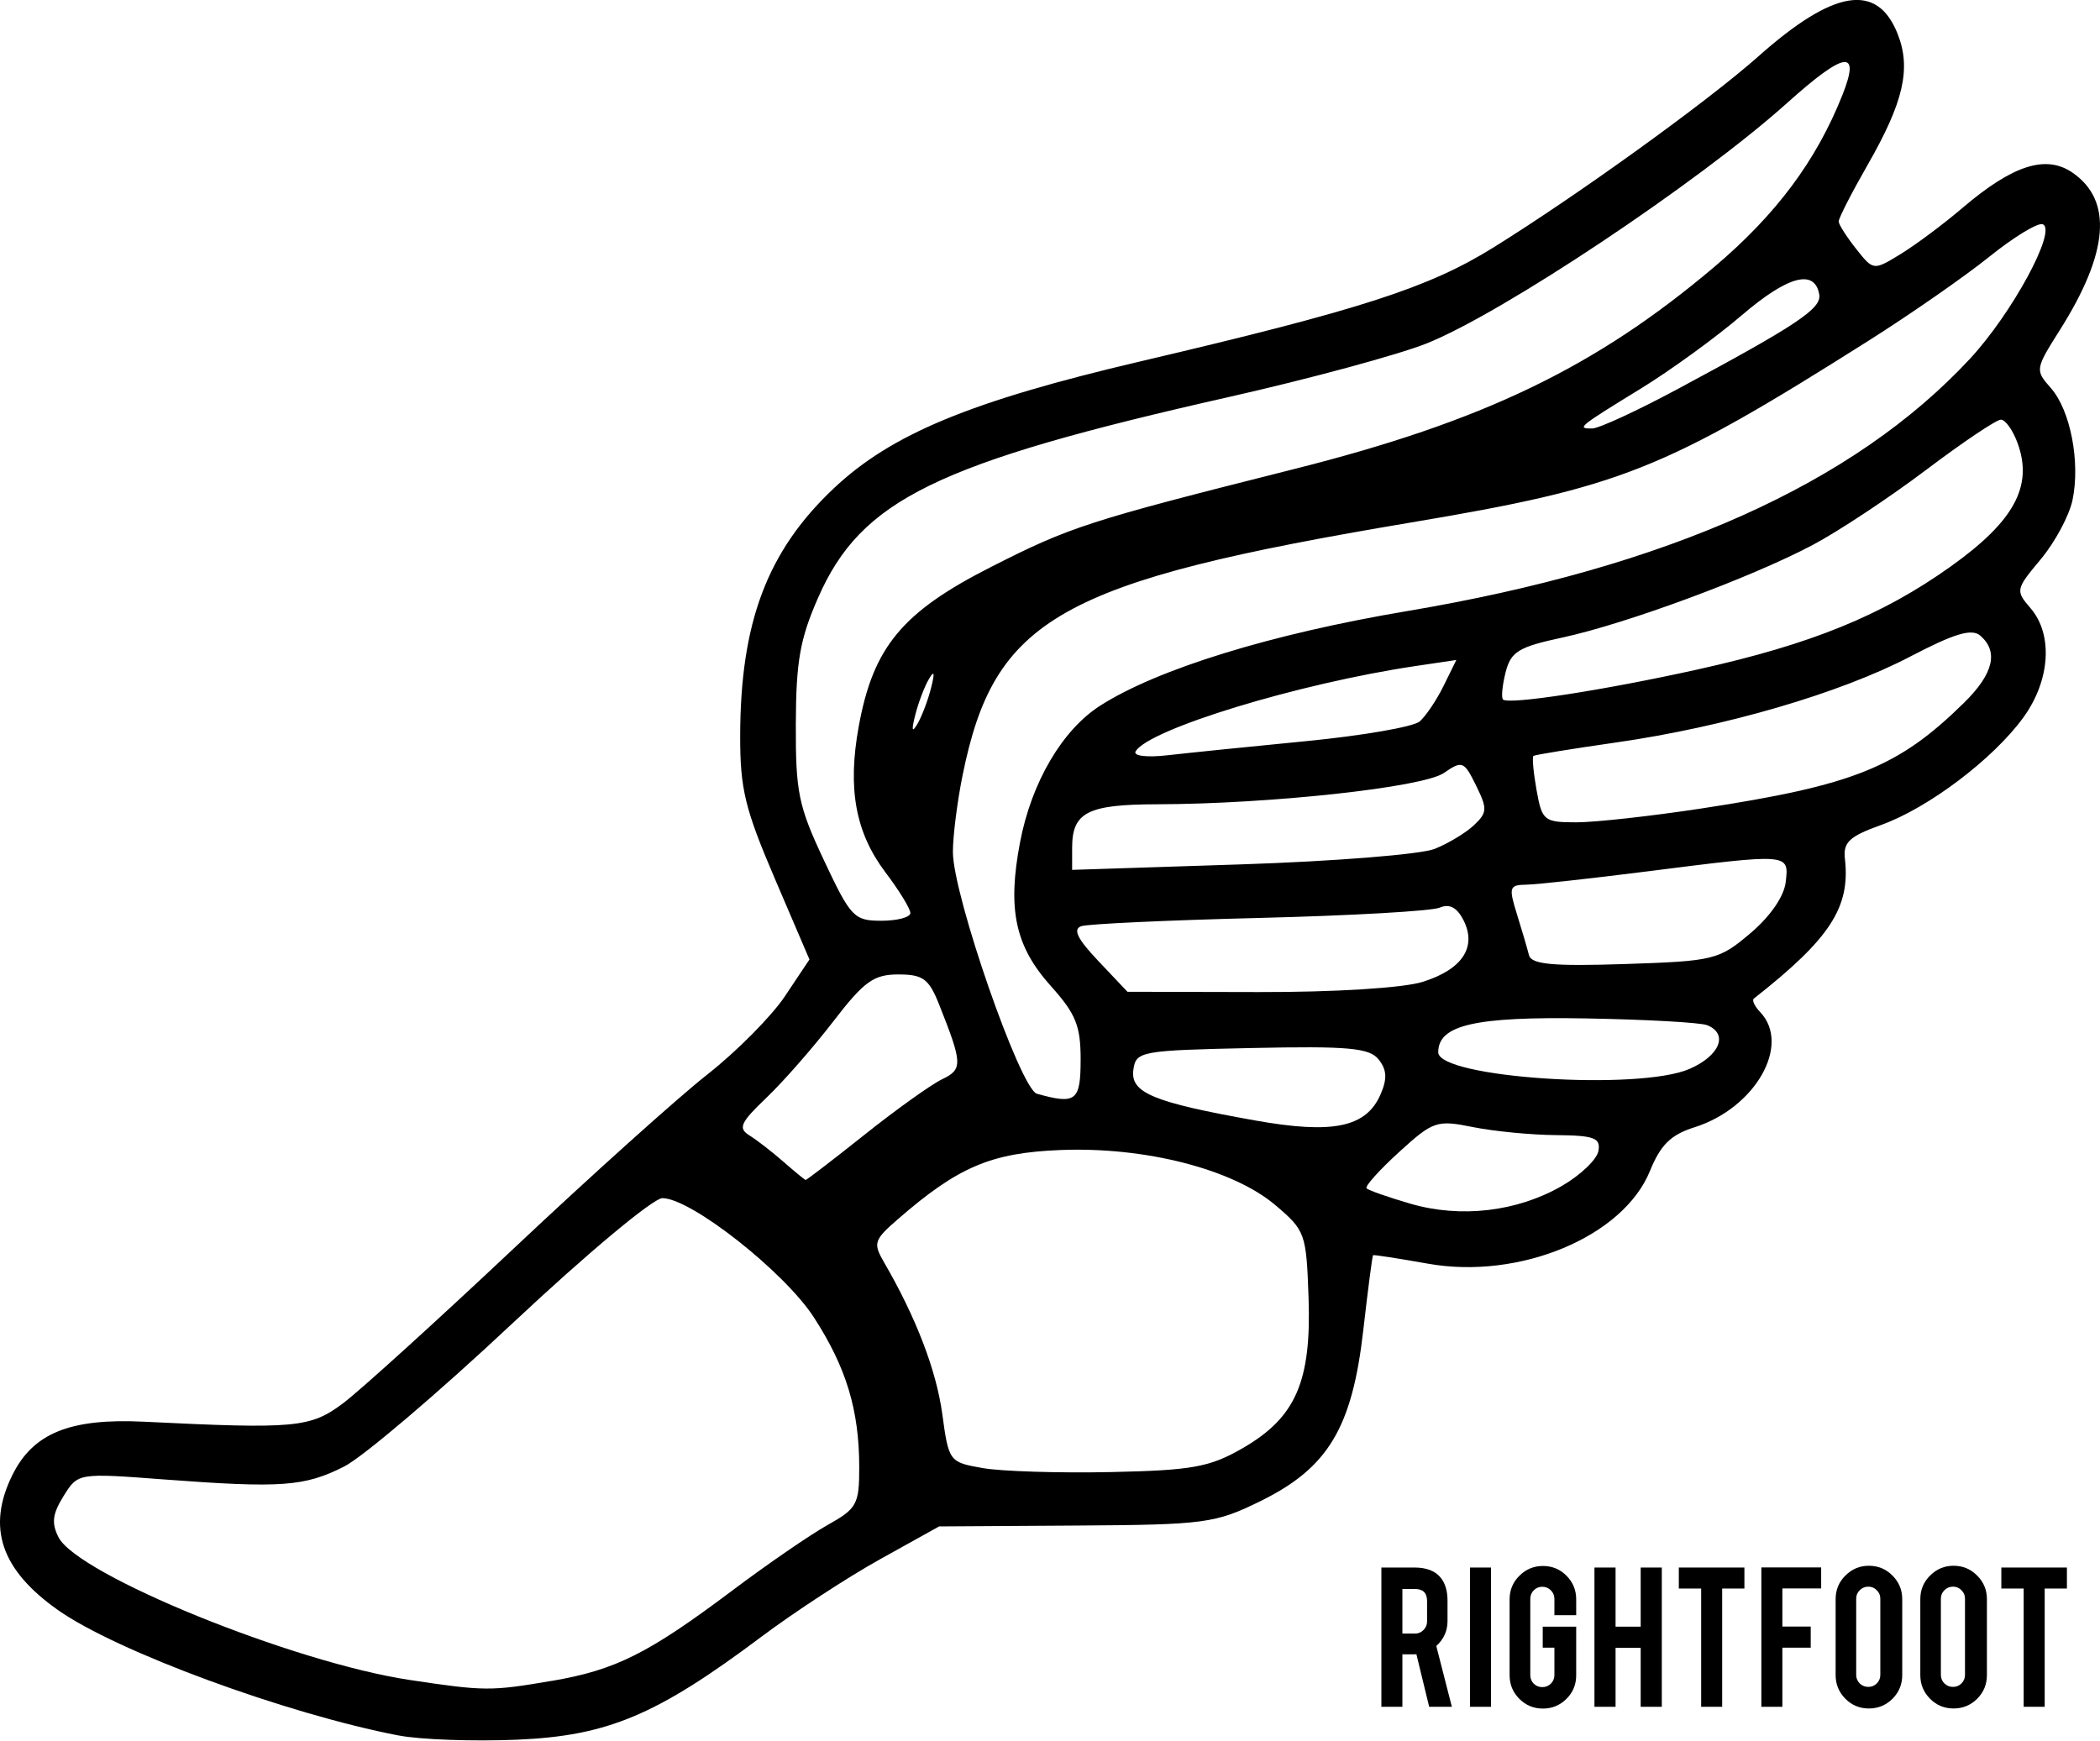
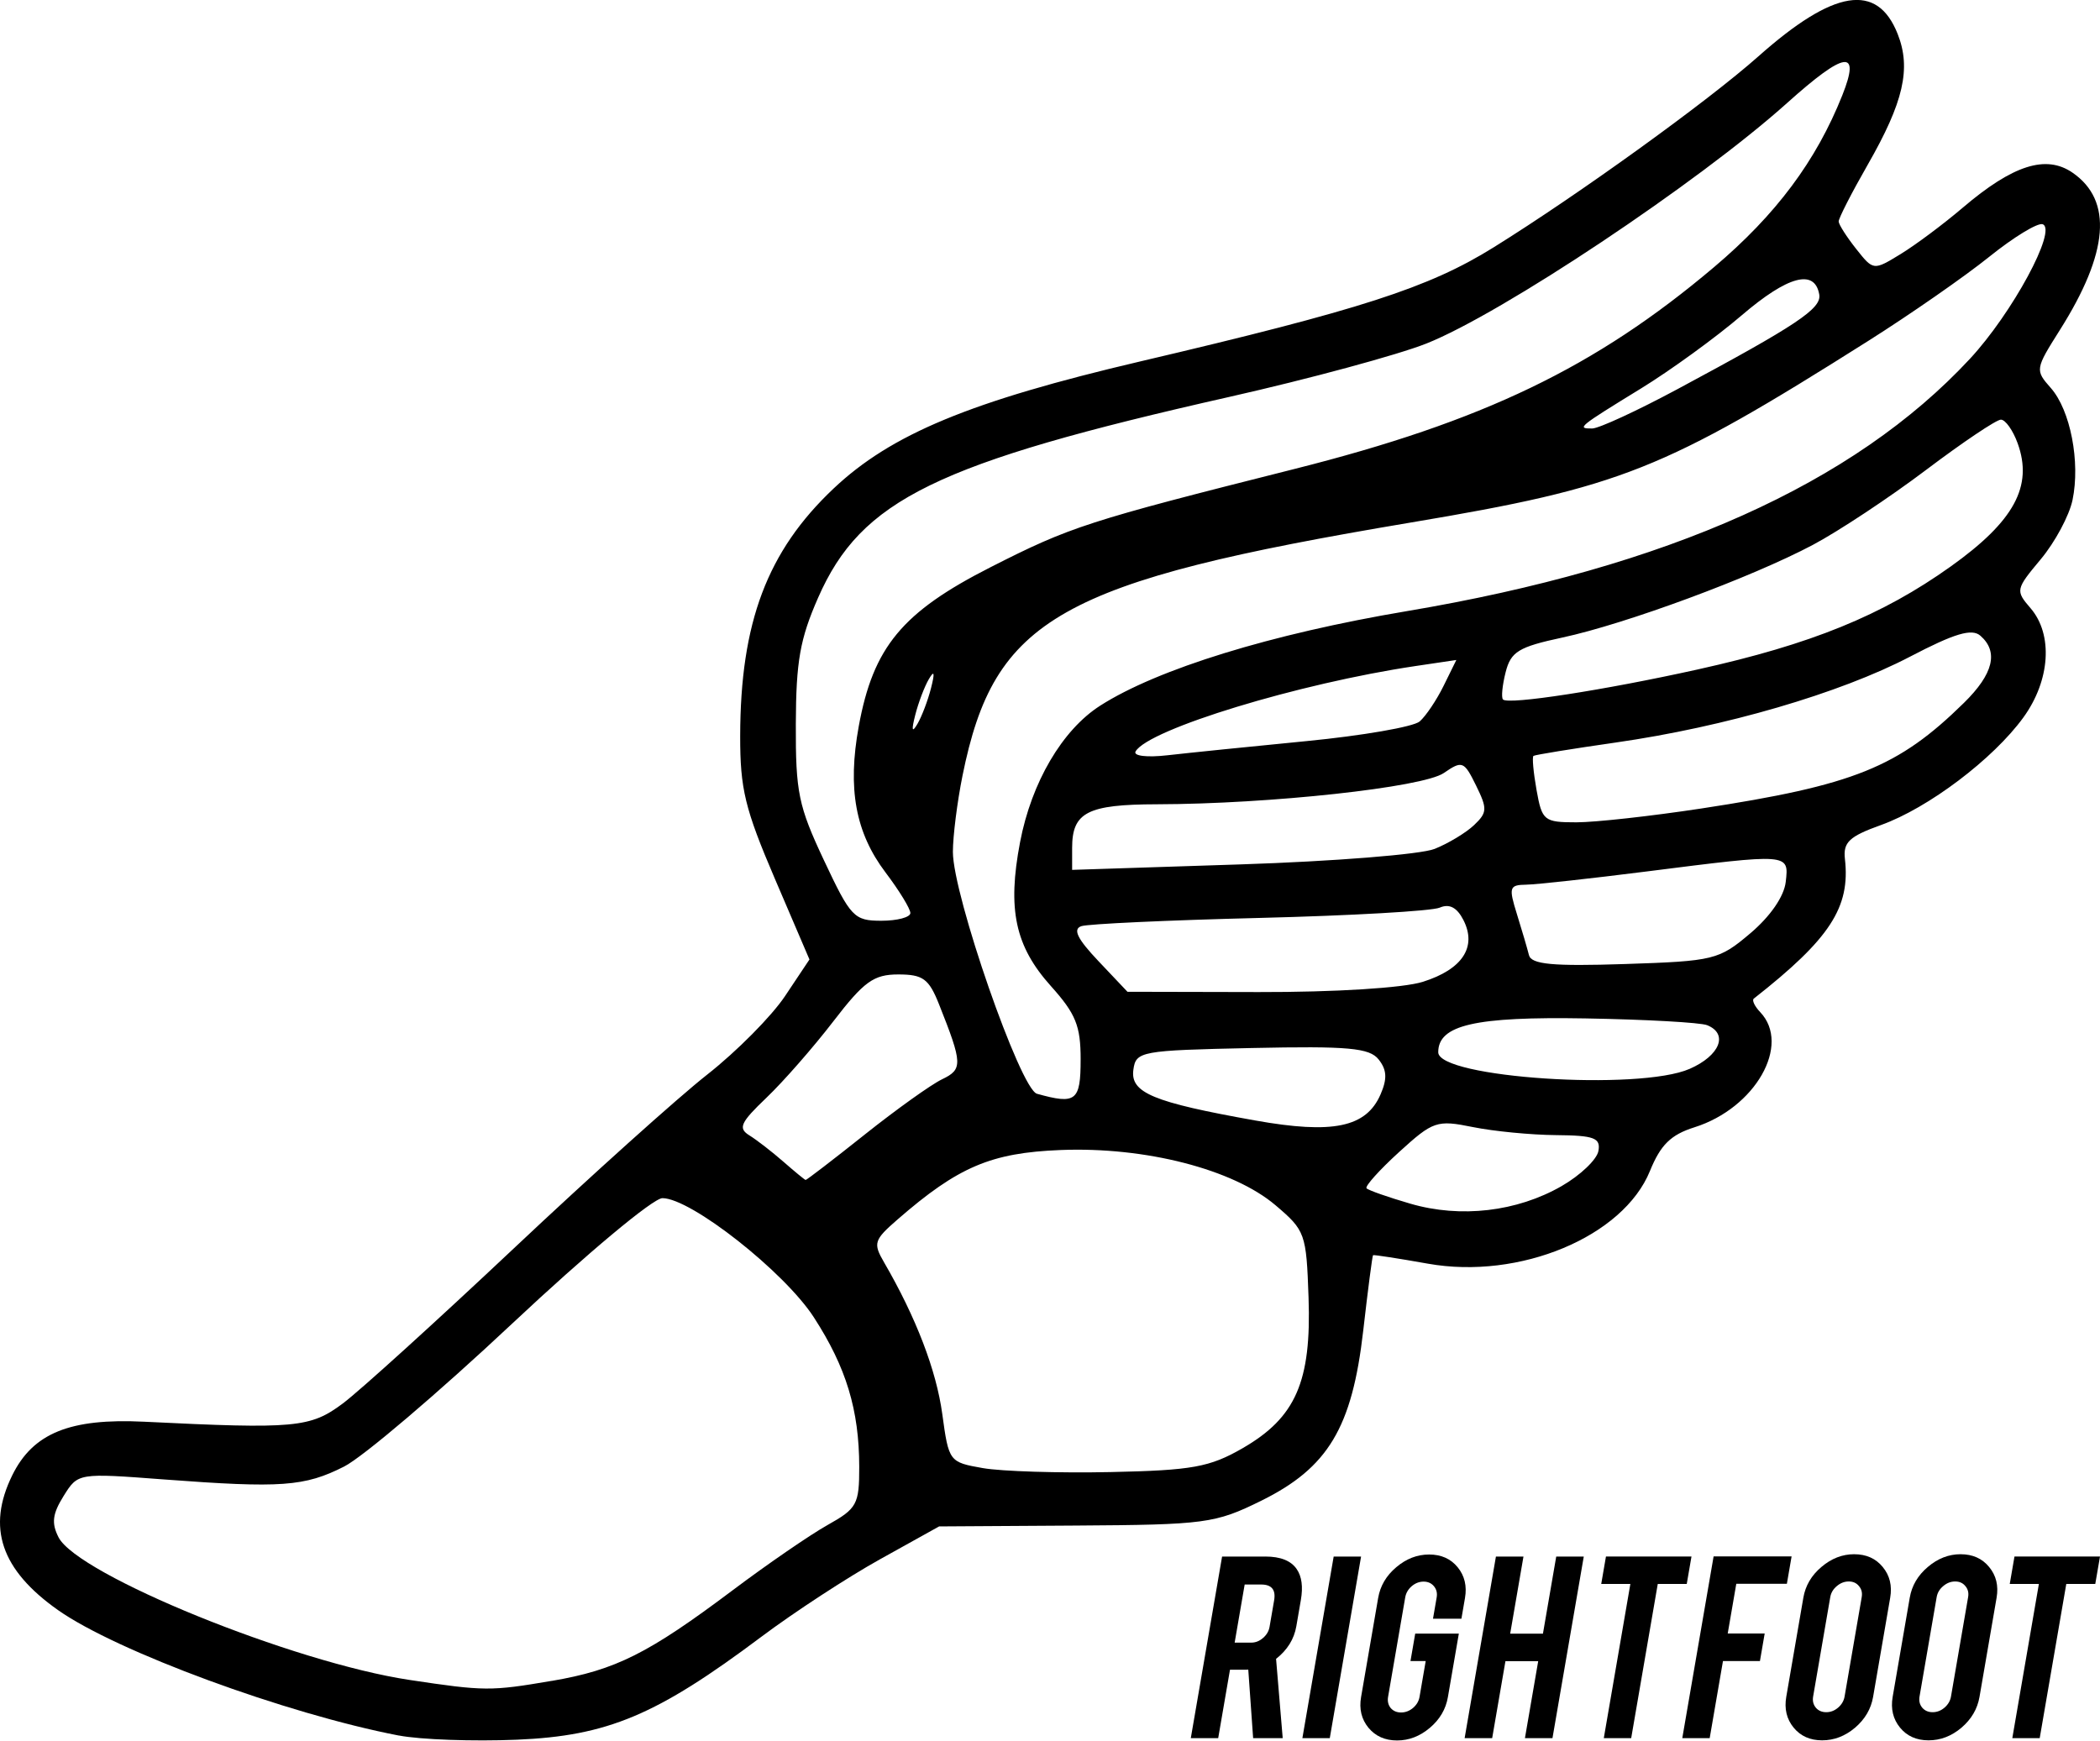
<svg xmlns="http://www.w3.org/2000/svg" id="svg3846" viewBox="0 0 247.87 205.47" version="1.1" width="100%" height="100%">
  <defs id="defs3035" />
-   <g style="font-size:18.474px;font-style:normal;font-variant:normal;font-weight:normal;font-stretch:normal;text-align:start;line-height:125%;letter-spacing:0px;word-spacing:0px;text-anchor:start;fill:#000000;fill-opacity:1;stroke:none;font-family:Code Bold;-inkscape-font-specification:Code Bold" id="svg-text" transform="translate(2.499999,3.5)">
-     <path d="m 164.459,181.555 c 1.382,2e-5 2.397,0.381 3.044,1.142 0.569,0.665 0.853,1.592 0.853,2.782 l 0,2.388 c 0,1.163 -0.442,2.147 -1.325,2.952 l 1.837,7.177 -2.677,0 -1.509,-6.206 c -0.07,0.009 -0.144,0.013 -0.223,0.013 l -1.43,0 0,6.193 -2.48,0 0,-16.44 3.91,0 m 1.483,3.962 c -1e-5,-0.953 -0.472,-1.43 -1.417,-1.43 l -1.496,0 0,5.261 1.496,0 c 0.394,10e-6 0.726,-0.14 0.997,-0.42 0.28,-0.28 0.42,-0.617 0.42,-1.01 l 0,-2.401" style="font-weight:bold;fill:#000000;stroke:none;font-family:Bebas;-inkscape-font-specification:Bebas Bold" id="path3867" />
+   <g style="font-size:18.474px;font-style:normal;font-variant:normal;font-weight:normal;font-stretch:normal;text-align:start;line-height:125%;letter-spacing:0px;word-spacing:0px;text-anchor:start;fill:#000000;fill-opacity:1;stroke:none;font-family:Code Bold;-inkscape-font-specification:Code Bold" id="svg-text" transform="matrix(1.304027,0,-0.2246832,1.304027,-24.79333,-52.99566)">
+     <path d="m 164.822,181.555 c 1.382,2e-5 2.397,0.381 3.044,1.142 0.569,0.665 0.853,1.592 0.853,2.782 l 0,2.388 c 0,1.163 -0.442,2.147 -1.325,2.952 l 1.837,7.177 -2.677,0 -1.509,-6.206 c -0.07,0.009 -0.144,0.013 -0.223,0.013 l -1.43,0 0,6.193 -2.48,0 0,-16.44 3.91,0 m 1.483,3.962 c -1e-5,-0.953 -0.472,-1.43 -1.417,-1.43 l -1.496,0 0,5.261 1.496,0 c 0.394,10e-6 0.726,-0.14 0.997,-0.42 0.28,-0.28 0.42,-0.617 0.42,-1.01 l 0,-2.401" style="font-weight:bold;fill:#000000;stroke:none;font-family:Bebas;-inkscape-font-specification:Bebas Bold" id="path3867" />
    <path d="m 173.492,197.996 -2.48,0 0,-16.44 2.48,0 0,16.44" style="font-weight:bold;fill:#000000;stroke:none;font-family:Bebas;-inkscape-font-specification:Bebas Bold" id="path3869" />
    <path d="m 179.621,198.206 c -1.093,0 -2.025,-0.385 -2.795,-1.155 -0.761,-0.77 -1.142,-1.693 -1.142,-2.768 l 0,-8.975 c 0,-1.093 0.385,-2.021 1.155,-2.782 0.77,-0.77 1.697,-1.155 2.782,-1.155 1.093,2e-5 2.021,0.385 2.782,1.155 0.761,0.77 1.141,1.697 1.141,2.782 l 0,1.876 -2.572,0 0,-1.929 c -1e-5,-0.394 -0.14,-0.73 -0.42,-1.01 -0.28,-0.28 -0.617,-0.42 -1.01,-0.42 -0.394,10e-6 -0.73,0.14 -1.01,0.42 -0.271,0.28 -0.407,0.617 -0.407,1.01 l 0,9.001 c 0,0.394 0.136,0.73 0.407,1.01 0.28,0.271 0.617,0.407 1.01,0.407 0.394,0 0.73,-0.136 1.01,-0.407 0.28,-0.28 0.42,-0.617 0.42,-1.01 l 0,-3.241 -1.378,0 0,-2.48 3.949,0 0,5.747 c -1e-5,1.093 -0.385,2.021 -1.155,2.782 -0.77,0.761 -1.693,1.142 -2.768,1.142" style="font-weight:bold;fill:#000000;stroke:none;font-family:Bebas;-inkscape-font-specification:Bebas Bold" id="path3871" />
    <path d="m 188.191,191.029 0,6.967 -2.493,0 0,-16.44 2.493,0 0,6.98 2.965,0 0,-6.98 2.493,0 0,16.44 -2.493,0 0,-6.967 -2.965,0" style="font-weight:bold;fill:#000000;stroke:none;font-family:Bebas;-inkscape-font-specification:Bebas Bold" id="path3873" />
    <path d="m 198.294,184.035 -2.637,0 0,-2.48 7.741,0 0,2.48 -2.624,0 0,13.96 -2.48,0 0,-13.96" style="font-weight:bold;fill:#000000;stroke:none;font-family:Bebas;-inkscape-font-specification:Bebas Bold" id="path3875" />
    <path d="m 207.879,197.996 -2.48,0 0,-16.453 7.059,0 0,2.48 -4.579,0 0,4.5 3.346,0 0,2.493 -3.346,0 0,6.98" style="font-weight:bold;fill:#000000;stroke:none;font-family:Bebas;-inkscape-font-specification:Bebas Bold" id="path3877" />
    <path d="m 218.09,181.346 c 1.093,2e-5 2.021,0.385 2.782,1.155 0.77,0.77 1.155,1.697 1.155,2.782 l 0,8.975 c -10e-6,1.093 -0.385,2.025 -1.155,2.795 -0.77,0.761 -1.697,1.141 -2.782,1.141 -1.093,0 -2.021,-0.385 -2.782,-1.155 -0.761,-0.77 -1.142,-1.697 -1.142,-2.782 l 0,-8.975 c 0,-1.093 0.385,-2.021 1.155,-2.782 0.77,-0.77 1.693,-1.155 2.768,-1.155 m 1.351,3.884 c 0,-0.394 -0.14,-0.726 -0.42,-0.997 -0.271,-0.28 -0.604,-0.42 -0.997,-0.42 -0.394,2e-5 -0.73,0.14 -1.01,0.42 -0.28,0.271 -0.42,0.604 -0.42,0.997 l 0,9.001 c -1e-5,0.394 0.14,0.73 0.42,1.01 0.28,0.271 0.617,0.407 1.01,0.407 0.394,1e-5 0.726,-0.136 0.997,-0.407 0.28,-0.28 0.42,-0.617 0.42,-1.01 l 0,-9.001" style="font-weight:bold;fill:#000000;stroke:none;font-family:Bebas;-inkscape-font-specification:Bebas Bold" id="path3879" />
-     <path d="m 228.085,181.346 c 1.093,2e-5 2.021,0.385 2.782,1.155 0.77,0.77 1.155,1.697 1.155,2.782 l 0,8.975 c -1e-5,1.093 -0.385,2.025 -1.155,2.795 -0.77,0.761 -1.697,1.141 -2.782,1.141 -1.093,0 -2.021,-0.385 -2.782,-1.155 -0.761,-0.77 -1.142,-1.697 -1.142,-2.782 l 0,-8.975 c 0,-1.093 0.385,-2.021 1.155,-2.782 0.77,-0.77 1.693,-1.155 2.768,-1.155 m 1.351,3.884 c 0,-0.394 -0.14,-0.726 -0.42,-0.997 -0.271,-0.28 -0.604,-0.42 -0.997,-0.42 -0.394,2e-5 -0.73,0.14 -1.01,0.42 -0.28,0.271 -0.42,0.604 -0.42,0.997 l 0,9.001 c -1e-5,0.394 0.14,0.73 0.42,1.01 0.28,0.271 0.617,0.407 1.01,0.407 0.394,1e-5 0.726,-0.136 0.997,-0.407 0.28,-0.28 0.42,-0.617 0.42,-1.01 l 0,-9.001" style="font-weight:bold;fill:#000000;stroke:none;font-family:Bebas;-inkscape-font-specification:Bebas Bold" id="path3881" />
-     <path d="m 236.361,184.035 -2.637,0 0,-2.48 7.741,0 0,2.48 -2.624,0 0,13.96 -2.48,0 0,-13.96" style="font-weight:bold;fill:#000000;stroke:none;font-family:Bebas;-inkscape-font-specification:Bebas Bold" id="path3883" />
+     <path d="m 227.721,181.346 c 1.093,2e-5 2.021,0.385 2.782,1.155 0.77,0.77 1.155,1.697 1.155,2.782 l 0,8.975 c -10e-6,1.093 -0.385,2.025 -1.155,2.795 -0.77,0.761 -1.697,1.141 -2.782,1.141 -1.093,0 -2.021,-0.385 -2.782,-1.155 -0.761,-0.77 -1.142,-1.697 -1.142,-2.782 l 0,-8.975 c 0,-1.093 0.385,-2.021 1.155,-2.782 0.77,-0.77 1.693,-1.155 2.768,-1.155 m 1.351,3.884 c 0,-0.394 -0.14,-0.726 -0.42,-0.997 -0.271,-0.28 -0.604,-0.42 -0.997,-0.42 -0.394,2e-5 -0.73,0.14 -1.01,0.42 -0.28,0.271 -0.42,0.604 -0.42,0.997 l 0,9.001 c -1e-5,0.394 0.14,0.73 0.42,1.01 0.28,0.271 0.617,0.407 1.01,0.407 0.394,1e-5 0.726,-0.136 0.997,-0.407 0.28,-0.28 0.42,-0.617 0.42,-1.01 l 0,-9.001" style="font-weight:bold;fill:#000000;stroke:none;font-family:Bebas;-inkscape-font-specification:Bebas Bold" id="path3881" />
+     <path d="m 235.271,184.035 -2.637,0 0,-2.48 7.741,0 0,2.48 -2.624,0 0,13.96 -2.48,0 0,-13.96" style="font-weight:bold;fill:#000000;stroke:none;font-family:Bebas;-inkscape-font-specification:Bebas Bold" id="path3883" />
  </g>
  <path id="svg-foot" style="fill:#000000;stroke:none" d="m47.076 204.89c-13.365-2.58-33.305-9.93-40.228-14.81-6.737-4.756-8.432-9.753-5.399-15.919 2.447-4.975 6.814-6.749 15.56-6.32 17.854 0.876 19.622 0.713 23.463-2.161 1.988-1.488 11.061-9.719 20.162-18.29 9.101-8.572 19.383-17.813 22.849-20.536 3.466-2.723 7.597-6.892 9.18-9.266l2.88-4.316-4.094-9.557c-3.518-8.219-4.093-10.587-4.083-16.82 0.022-13.412 3.19-21.818 11.009-29.207 6.816-6.442 16.145-10.311 36.211-15.02 26.038-6.11 34.045-8.694 41.705-13.461 10.07-6.266 25.277-17.239 31.264-22.56 8.911-7.919 14.03-8.736 16.438-2.623 1.604 4.069 0.693 8.034-3.544 15.43-1.902 3.32-3.443 6.336-3.425 6.701 0.018 0.365 0.949 1.82 2.068 3.233 2.03 2.564 2.04 2.565 5.242 0.608 1.765-1.079 5.065-3.542 7.333-5.475 5.922-5.045 9.829-6.292 12.96-4.136 4.769 3.285 4.279 9.434-1.479 18.55-2.934 4.645-2.951 4.755-1.085 6.867 2.316 2.619 3.502 8.742 2.563 13.234-0.383 1.832-2.067 4.973-3.744 6.98-2.974 3.56-3.003 3.701-1.21 5.784 2.68 3.113 2.326 8.527-0.843 12.895-3.562 4.91-11.225 10.7-16.815 12.705-3.738 1.341-4.475 2.035-4.252 4.002 0.652 5.727-1.76 9.425-10.756 16.49-0.24 0.188 0.1 0.905 0.754 1.592 3.68 3.868-0.583 11.339-7.76 13.599-2.784 0.877-3.996 2.067-5.251 5.156-3.154 7.762-15.386 12.869-26.209 10.943-3.476-0.619-6.39-1.069-6.475-1-0.085 0.069-0.606 4.071-1.157 8.895-1.311 11.475-4.152 16.205-12.077 20.111-5.399 2.661-6.571 2.817-21.844 2.912l-16.139 0.101-6.975 3.878c-3.836 2.133-10.14 6.251-14.009 9.152-12.354 9.263-18.144 11.7-28.857 12.15-5.132 0.215-11.402-0.008-13.934-0.498zm18.04-6.449c7.552-1.288 11.398-3.217 21.407-10.737 4.089-3.072 9.114-6.525 11.167-7.674 3.466-1.94 3.733-2.431 3.728-6.867-0.008-6.711-1.536-11.746-5.356-17.646-3.487-5.386-14.519-14.069-17.875-14.069-1.087 0-8.94 6.559-17.747 14.823-8.688 8.152-17.605 15.739-19.816 16.859-4.675 2.369-7.419 2.566-21.237 1.528-10.18-0.77-10.182-0.77-11.878 1.95-1.32 2.117-1.453 3.201-0.6 4.876 2.255 4.43 27.703 14.775 41.422 16.84 8.867 1.335 9.581 1.339 16.785 0.111zm81.564-27.48c6.258-3.608 8.117-7.86 7.773-17.782-0.262-7.564-0.385-7.909-3.902-10.896-5.003-4.25-15.366-6.914-25.357-6.518-8.223 0.326-12.094 1.974-19.249 8.196-2.794 2.43-2.911 2.801-1.592 5.072 3.769 6.492 6.165 12.735 6.868 17.902 0.765 5.616 0.816 5.684 4.783 6.381 2.205 0.387 9 0.598 15.099 0.469 9.625-0.204 11.681-0.577 15.577-2.822zm37.64-30.936c2.205-1.267 4.16-3.129 4.345-4.138 0.284-1.552-0.488-1.842-5.013-1.881-2.942-0.025-7.359-0.454-9.815-0.952-4.236-0.859-4.683-0.708-8.698 2.951-2.328 2.121-4.056 4.048-3.841 4.28 0.215 0.233 2.546 1.051 5.18 1.818 5.927 1.726 12.569 0.952 17.843-2.078zm-82.242-6.093c3.735-2.972 7.835-5.903 9.112-6.515 2.464-1.18 2.438-1.834-0.353-8.854-1.198-3.014-1.896-3.525-4.811-3.525-2.903 0-4.044 0.825-7.672 5.546-2.344 3.05-5.891 7.102-7.882 9.003-3.077 2.938-3.381 3.605-2.023 4.448 0.879 0.545 2.688 1.945 4.02 3.111 1.332 1.166 2.511 2.135 2.62 2.155 0.109 0.019 3.254-2.396 6.989-5.368zm60.874-4.734c0.803-1.852 0.746-2.893-0.225-4.122-1.081-1.369-3.587-1.596-14.971-1.352-13.131 0.281-13.684 0.383-13.981 2.568-0.368 2.717 2.304 3.83 14.378 5.985 9.175 1.637 13.109 0.819 14.798-3.079zm-35.4-4.122c0-3.977-0.572-5.389-3.51-8.663-4.226-4.71-5.157-9.055-3.64-16.994 1.349-7.059 4.978-13.245 9.451-16.108 6.765-4.33 20.191-8.471 36.207-11.165 30.75-5.173 52.742-15.027 66.443-29.772 5.01-5.391 10.357-15.285 8.595-15.902-0.585-0.205-3.421 1.525-6.304 3.845-2.883 2.319-9.311 6.79-14.286 9.934-24.199 15.297-29.156 17.267-53.911 21.423-41.602 6.984-49.238 11.294-52.992 29.911-0.621 3.079-1.13 7.12-1.132 8.979-0.005 5.099 7.953 28.008 9.92 28.559 4.613 1.292 5.157 0.865 5.157-4.047zm71.886 1.108c3.573-1.569 4.597-4.133 2.061-5.156-0.783-0.316-7.239-0.675-14.346-0.799-13.052-0.226-17.393 0.771-17.393 3.994 0 3.02 23.702 4.585 29.678 1.96zm-31.494-10.276c4.671-1.471 6.407-4.113 4.789-7.291-0.758-1.488-1.659-1.96-2.799-1.465-0.925 0.401-10.5 0.948-21.278 1.215-10.778 0.267-20.238 0.704-21.022 0.972-1.031 0.352-0.476 1.49 2.01 4.116l3.435 3.629 15.46 0.034c9.041 0.02 17.098-0.482 19.404-1.209zm38.658-5.731c2.372-2.014 3.981-4.354 4.176-6.074 0.383-3.371 0.47-3.364-16.397-1.225-6.633 0.841-13.038 1.544-14.233 1.562-2 0.03-2.088 0.308-1.104 3.466 0.589 1.888 1.229 4.069 1.423 4.847 0.274 1.1 2.786 1.335 11.314 1.056 10.529-0.343 11.114-0.487 14.82-3.633zm-99.148-2.389c0-0.501-1.319-2.657-2.932-4.79-3.551-4.698-4.505-9.897-3.162-17.249 1.709-9.361 5.126-13.485 15.565-18.791 9.445-4.8 11.375-5.424 35.834-11.586 22.29-5.616 35.554-11.996 49.558-23.838 7.314-6.185 12.062-12.55 15.142-20.3 2.18-5.484 0.327-5.22-6.526 0.929-10.463 9.388-33.702 24.884-42.597 28.403-3.379 1.337-13.824 4.165-23.212 6.285-34.648 7.824-43.47 12.131-48.556 23.704-2.142 4.874-2.608 7.514-2.634 14.903-0.028 8.083 0.304 9.691 3.322 16.11 3.158 6.718 3.55 7.131 6.775 7.131 1.882 0 3.423-0.41 3.423-0.911zm61.871-7.567c1.619-0.647 3.72-1.914 4.667-2.816 1.56-1.484 1.581-1.927 0.225-4.685-1.414-2.875-1.627-2.957-3.8-1.461-2.458 1.693-20.521 3.661-33.871 3.69-8.192 0.018-9.999 0.949-9.999 5.148v2.596l19.916-0.648c10.954-0.356 21.241-1.178 22.861-1.825zm31.46-4.77c18.038-2.749 23.267-4.853 31.031-12.48 3.472-3.411 4.109-6.026 1.932-7.925-1.007-0.878-3.042-0.272-8.291 2.472-8.293 4.334-21.865 8.295-34.76 10.143-5.158 0.739-9.521 1.449-9.695 1.576-0.174 0.128-0.01 1.944 0.363 4.037 0.646 3.618 0.877 3.805 4.709 3.805 2.217 0 8.837-0.733 14.711-1.628zm-46.601-7.957c6.633-0.646 12.654-1.691 13.382-2.321 0.727-0.63 1.999-2.521 2.826-4.202l1.504-3.057-4.836 0.718c-13.732 2.039-31.479 7.452-33.02 10.072-0.317 0.538 1.322 0.738 3.762 0.459 2.378-0.272 9.749-1.024 16.382-1.67zm-44.291-6.261c0.467-1.835 0.388-2.158-0.259-1.056-0.512 0.872-1.234 2.773-1.603 4.226-0.467 1.835-0.388 2.158 0.259 1.056 0.512-0.872 1.234-2.773 1.603-4.226zm90.5-2.203c13.395-2.971 21.752-6.373 29.86-12.157 7.489-5.343 9.731-9.47 7.898-14.538-0.556-1.536-1.446-2.793-1.979-2.793-0.533 0-4.501 2.666-8.818 5.925-4.317 3.259-10.337 7.245-13.377 8.859-7.245 3.846-22.081 9.334-29.582 10.943-5.148 1.104-6.064 1.664-6.679 4.084-0.392 1.542-0.534 2.993-0.314 3.224 0.62 0.652 11.92-1.091 22.991-3.546zm-2.494-33.037c14.231-7.635 17.124-9.564 16.833-11.229-0.534-3.056-3.71-2.2-9.163 2.469-3.035 2.598-8.376 6.479-11.87 8.624-7.41 4.549-7.647 4.744-5.766 4.729 0.783-0.006 5.268-2.073 9.966-4.594z" />
</svg>
